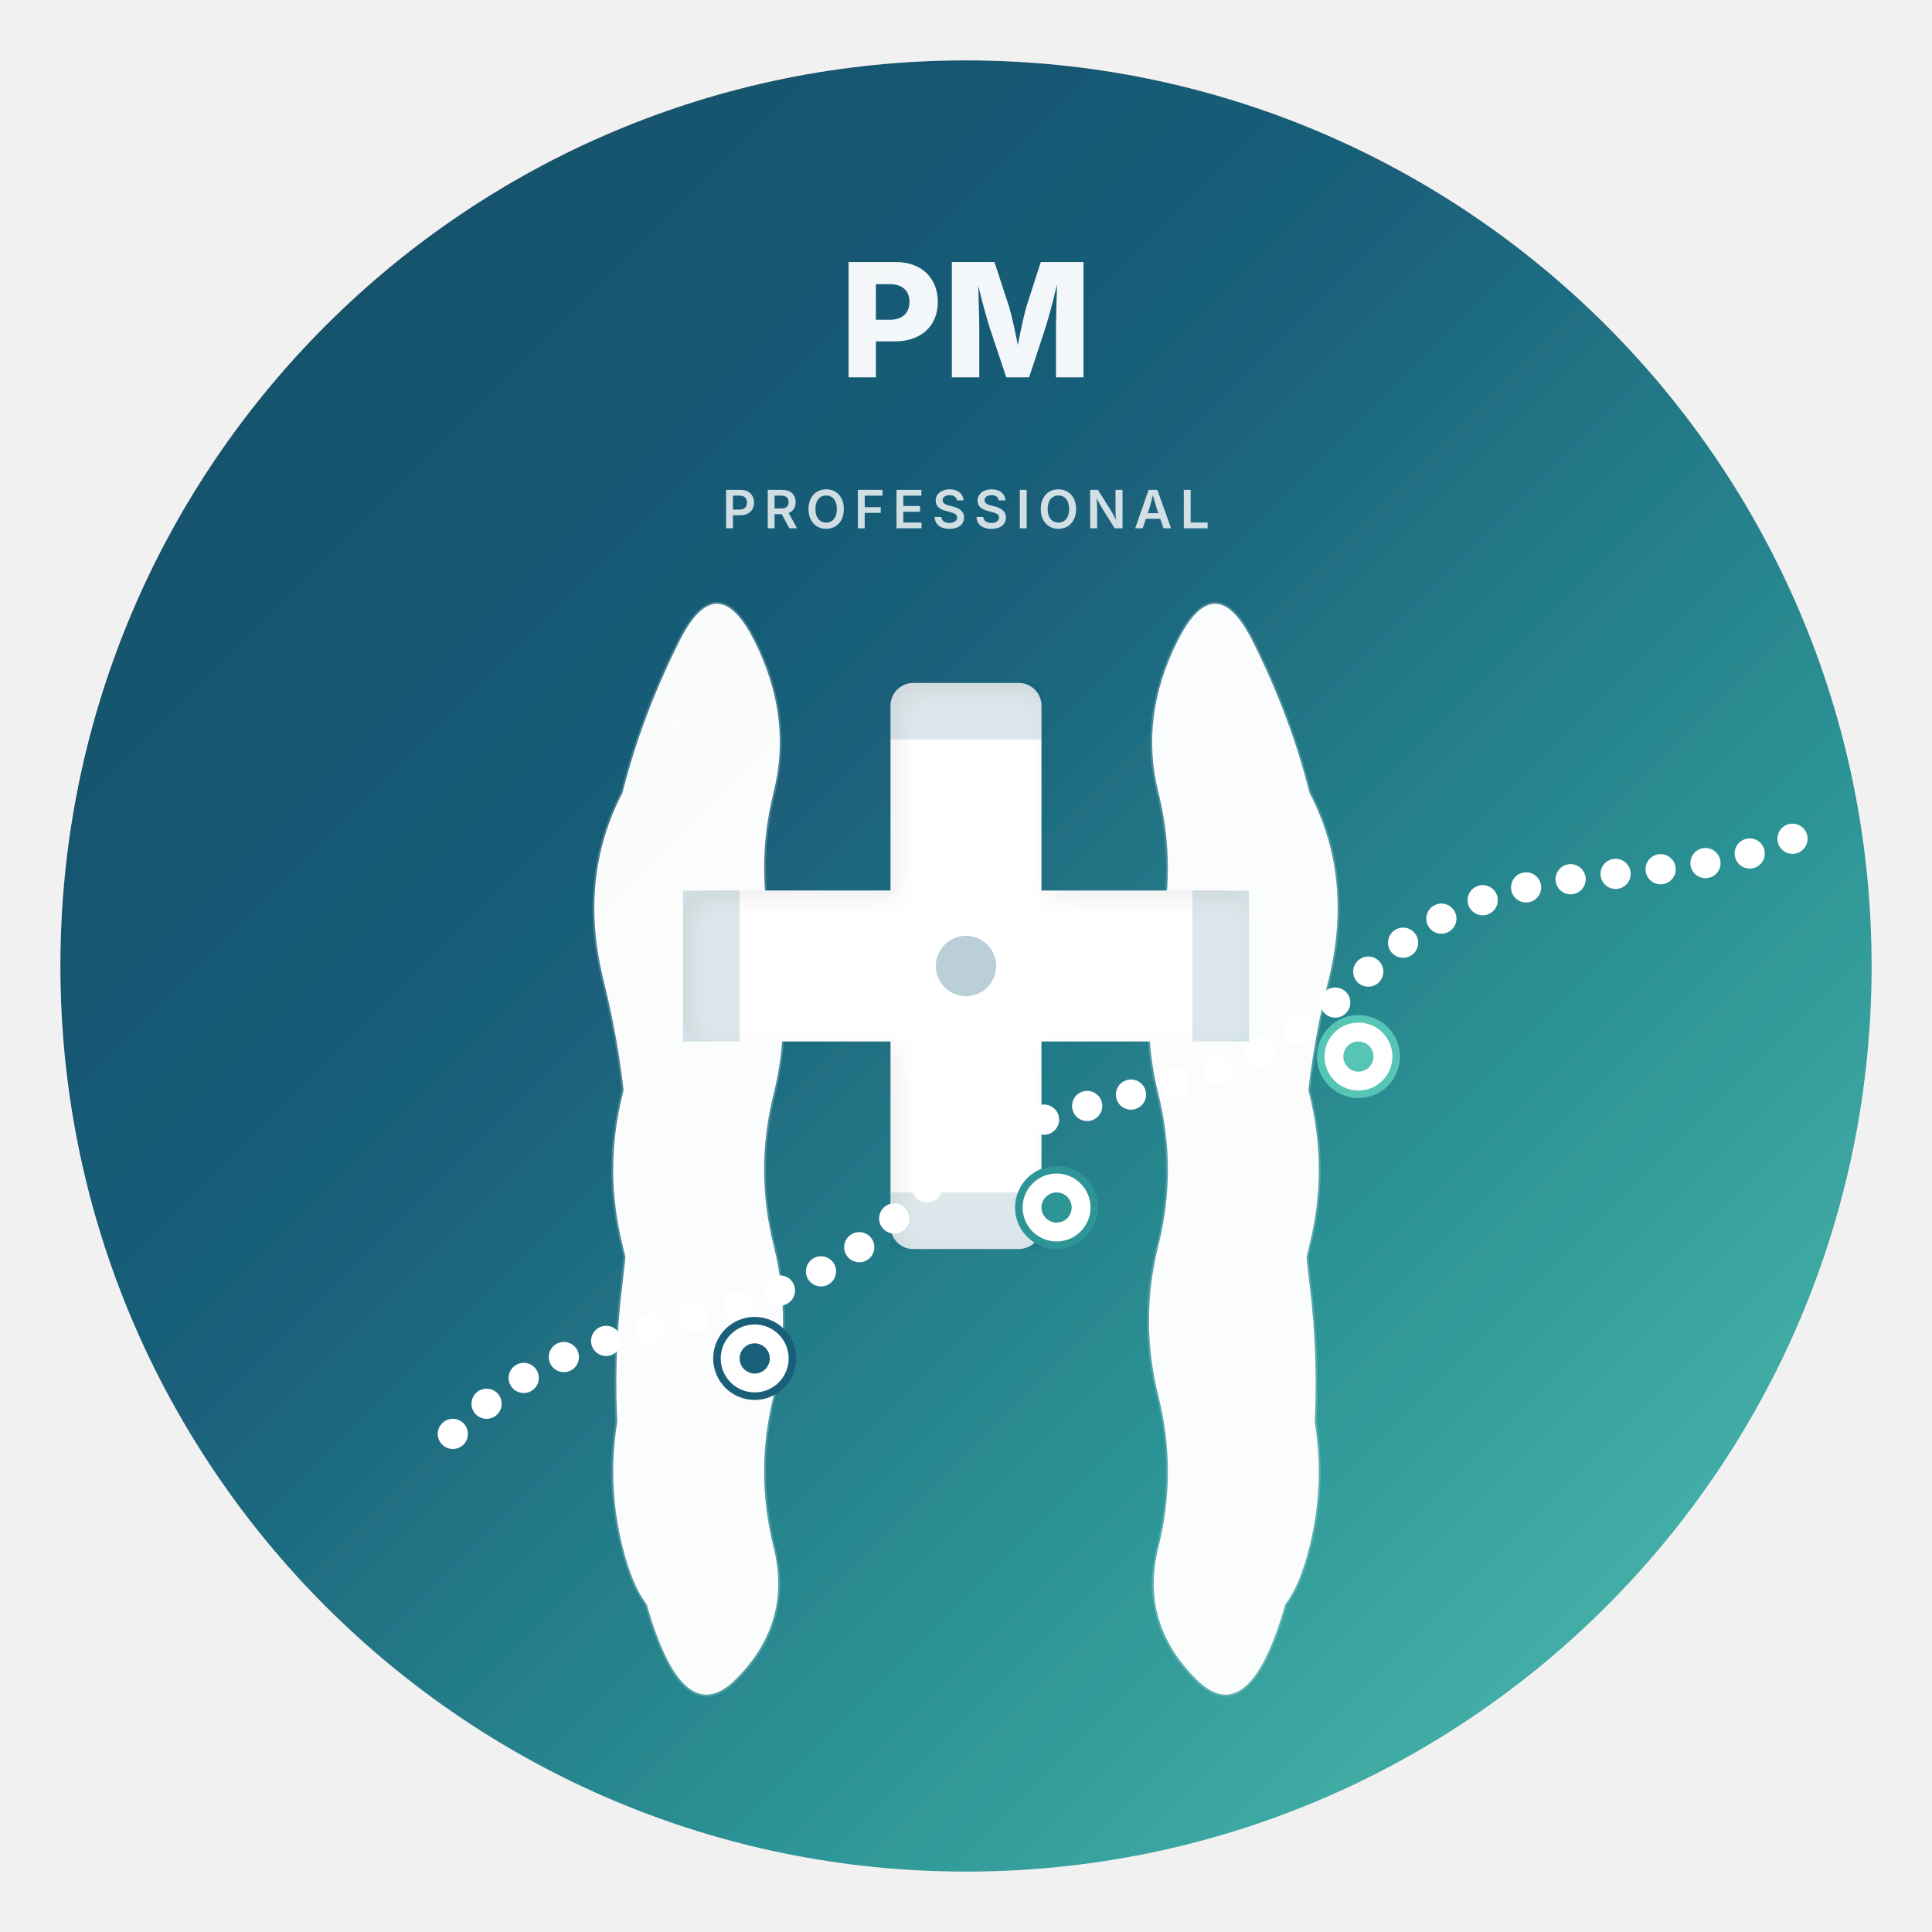
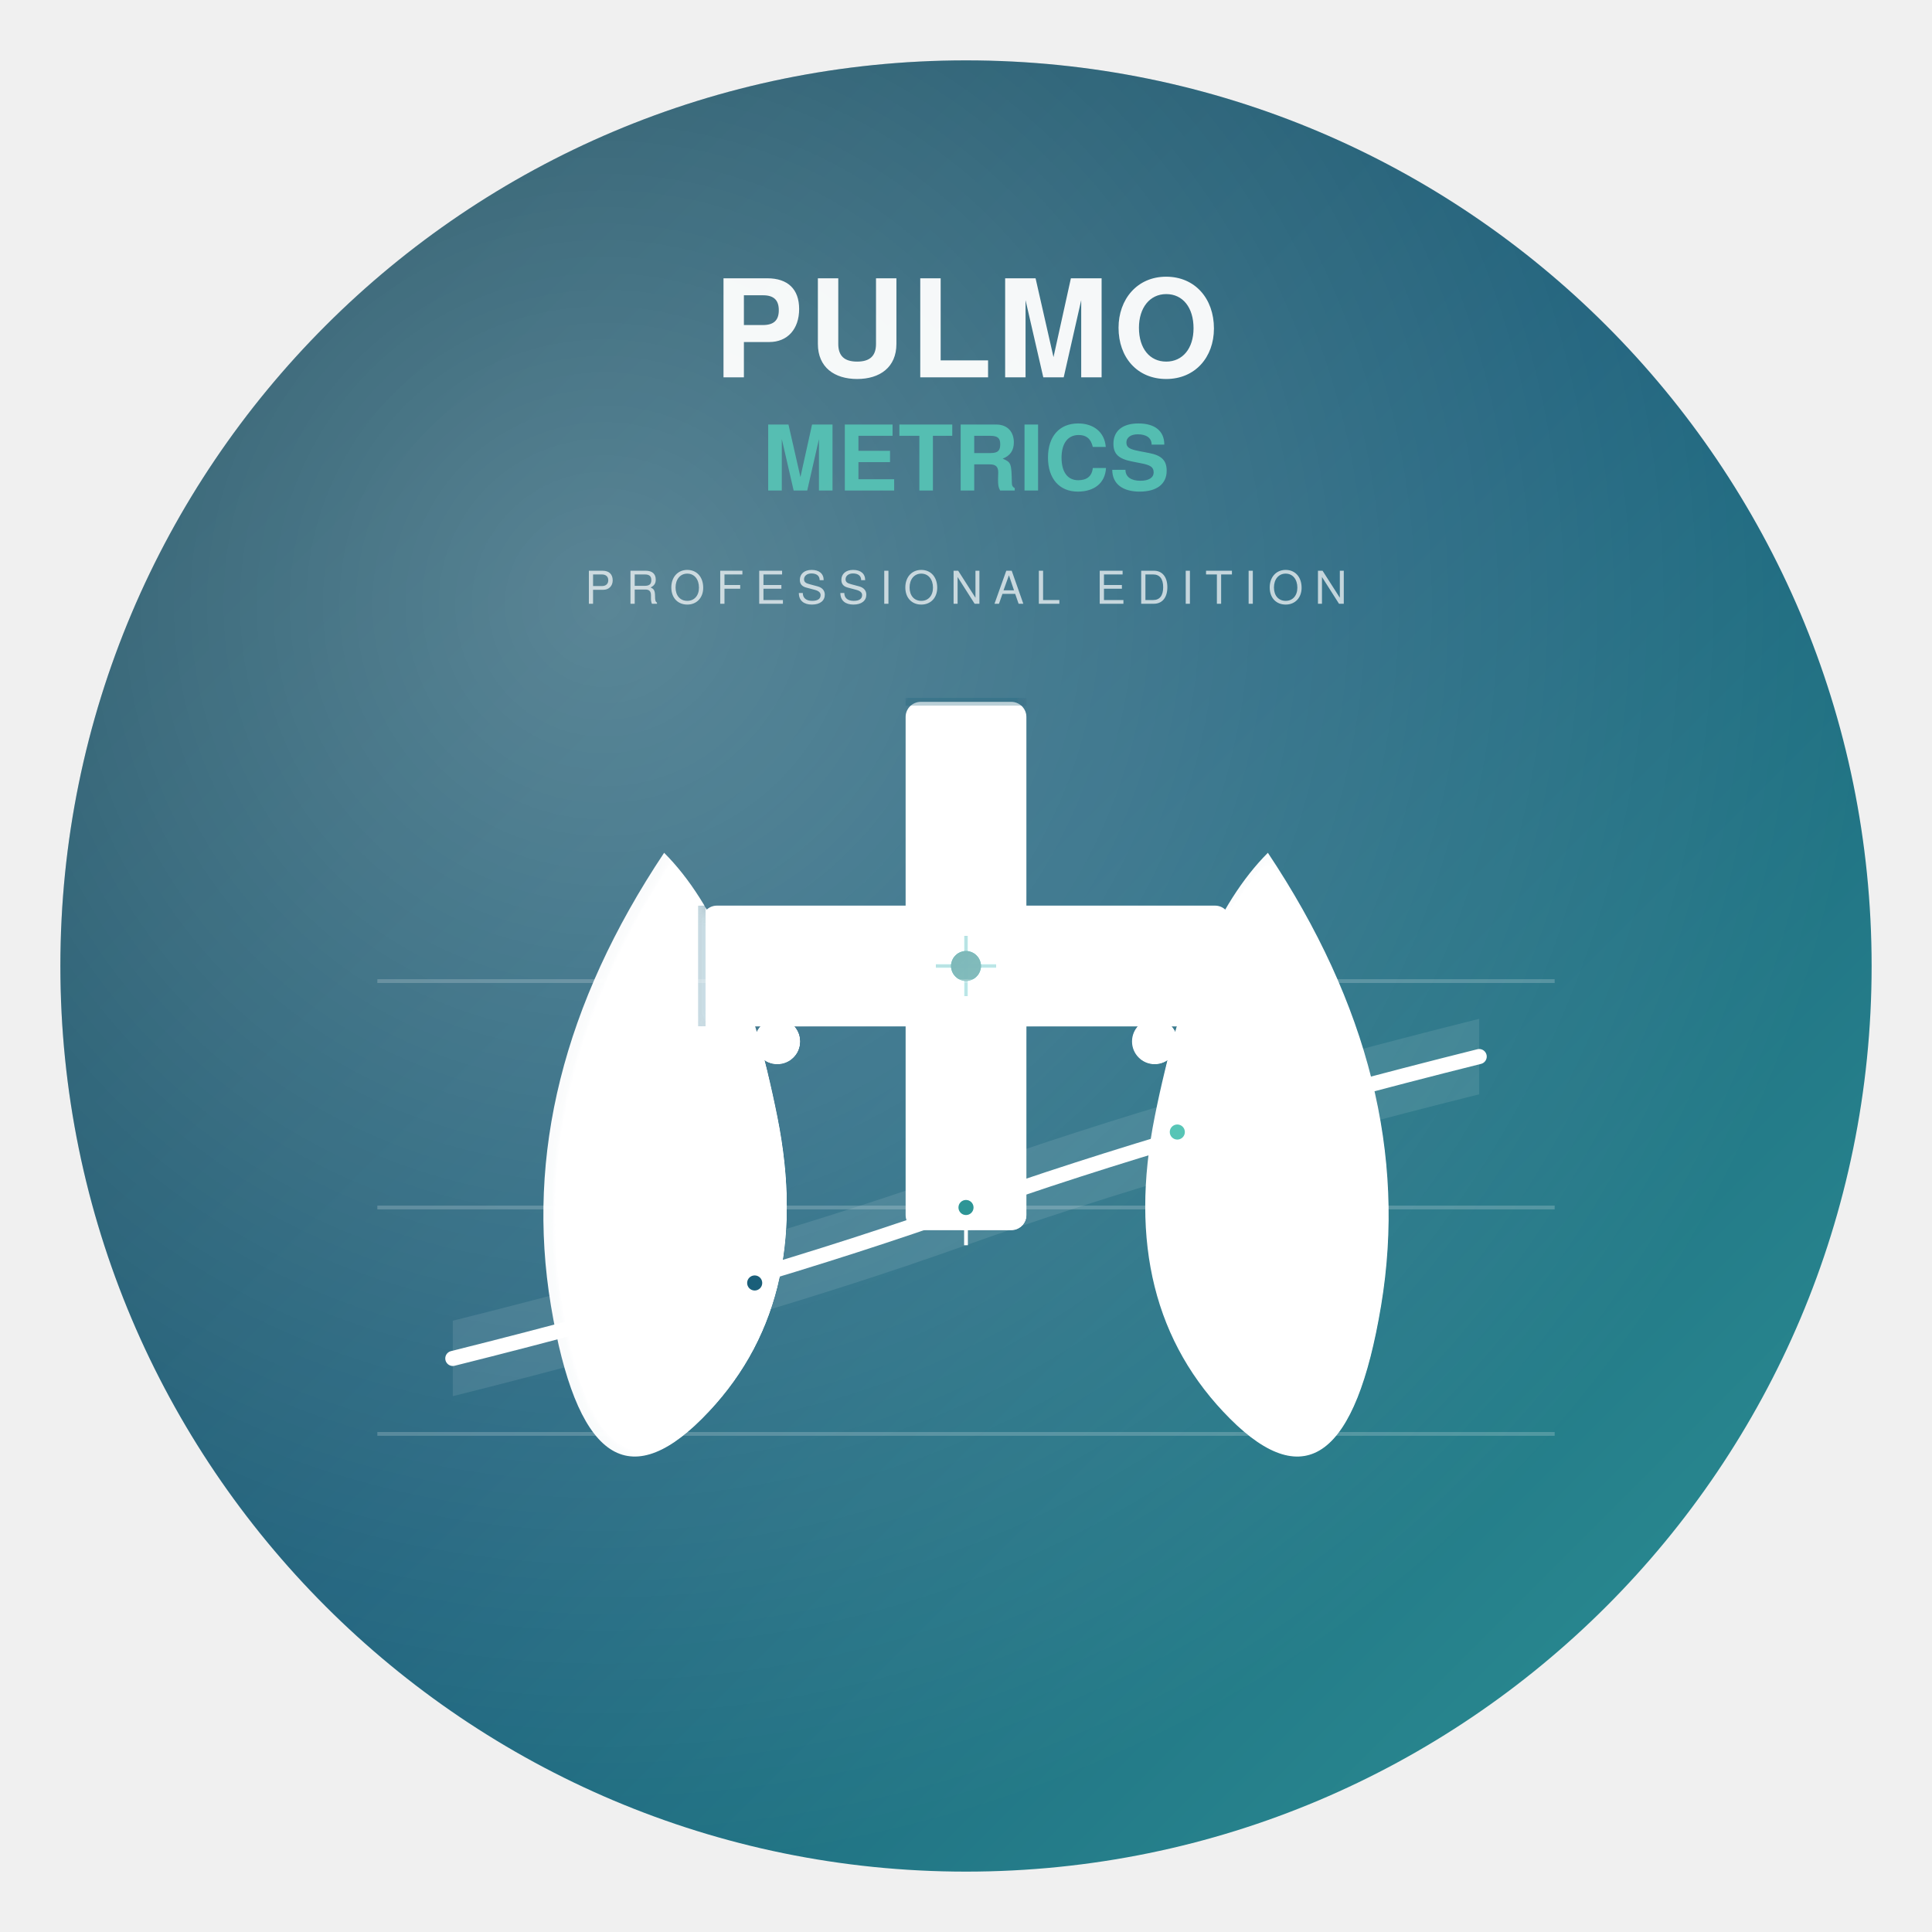
<svg xmlns="http://www.w3.org/2000/svg" viewBox="0 0 512 512">
  <defs>
-     <linearGradient id="premiumGradient" x1="0%" y1="0%" x2="100%" y2="100%">
-       <stop offset="0%" stop-color="#0D4B63" />
-       <stop offset="40%" stop-color="#1A5F7A" />
-       <stop offset="70%" stop-color="#2D9596" />
-       <stop offset="100%" stop-color="#57C5B6" />
+     <linearGradient id="scientificGradient" x1="0%" y1="0%" x2="100%" y2="100%">
+       <stop offset="0%" stop-color="#0A3D4F" />
+       <stop offset="50%" stop-color="#1A5F7A" />
+       <stop offset="100%" stop-color="#2D9596" />
    </linearGradient>
-     <filter id="softGlow" x="-20%" y="-20%" width="140%" height="140%">
-       <feGaussianBlur in="SourceAlpha" stdDeviation="6" result="blur" />
-       <feFlood flood-color="#FFFFFF" flood-opacity="0.15" />
-       <feComposite in2="blur" operator="in" />
-       <feMerge>
-         <feMergeNode />
-         <feMergeNode in="SourceGraphic" />
-       </feMerge>
-     </filter>
-     <filter id="innerShadow">
-       <feOffset dx="2" dy="2" />
-       <feGaussianBlur stdDeviation="3" result="offset-blur" />
-       <feComposite operator="out" in="SourceGraphic" in2="offset-blur" result="inverse" />
-       <feFlood flood-color="#000000" flood-opacity="0.15" result="color" />
-       <feComposite operator="in" in="color" in2="inverse" result="shadow" />
-       <feComposite operator="over" in="shadow" in2="SourceGraphic" />
+     <radialGradient id="gloss" cx="30%" cy="30%" r="70%">
+       <stop offset="0%" stop-color="#FFFFFF" stop-opacity="0.3" />
+       <stop offset="100%" stop-color="#FFFFFF" stop-opacity="0" />
+     </radialGradient>
+     <filter id="highlight">
+       <feGaussianBlur in="SourceAlpha" stdDeviation="2" result="blur" />
+       <feSpecularLighting in="blur" surfaceScale="5" specularConstant="0.5" specularExponent="20" lighting-color="#FFFFFF" result="spec">
+         <fePointLight x="100" y="100" z="200" />
+       </feSpecularLighting>
+       <feComposite in="spec" in2="SourceAlpha" operator="in" result="spec" />
+       <feComposite in="SourceGraphic" in2="spec" operator="arithmetic" k1="0" k2="1" k3="1" k4="0" />
    </filter>
  </defs>
-   <circle cx="256" cy="256" r="240" fill="url(#premiumGradient)" filter="url(#softGlow)" />
-   <path d="M180 190             Q150 220, 160 260            Q170 300, 165 340            Q160 380, 170 420            Q180 460, 195 445            Q210 430, 205 410            Q200 390, 205 370            Q210 350, 205 330            Q200 310, 205 290            Q210 270, 205 250            Q200 230, 205 210            Q210 190, 200 170            Q190 150, 180 170            Q170 190, 165 210            Q160 230, 165 250            Q170 270, 165 290            Q160 310, 165 330            Q170 350, 165 370            Q160 390, 165 410            Q170 430, 180 430            Z" fill="#FFFFFF" fill-opacity="0.98" stroke="#FFFFFF" stroke-width="1" stroke-opacity="0.2" />
-   <path d="M332 190             Q362 220, 352 260            Q342 300, 347 340            Q352 380, 342 420            Q332 460, 317 445            Q302 430, 307 410            Q312 390, 307 370            Q302 350, 307 330            Q312 310, 307 290            Q302 270, 307 250            Q312 230, 307 210            Q302 190, 312 170            Q322 150, 332 170            Q342 190, 347 210            Q352 230, 347 250            Q342 270, 347 290            Q352 310, 347 330            Q342 350, 347 370            Q352 390, 347 410            Q342 430, 332 430            Z" fill="#FFFFFF" fill-opacity="0.98" stroke="#FFFFFF" stroke-width="1" stroke-opacity="0.2" />
-   <g transform="translate(256 256)" filter="url(#innerShadow)">
-     <rect x="-20" y="-75" width="40" height="150" rx="6" fill="#FFFFFF" />
-     <rect x="-75" y="-20" width="150" height="40" rx="6" fill="#FFFFFF" />
-     <rect x="-20" y="-75" width="40" height="15" fill="#1A5F7A" fill-opacity="0.15" />
-     <rect x="-20" y="60" width="40" height="15" fill="#1A5F7A" fill-opacity="0.15" />
-     <rect x="-75" y="-20" width="15" height="40" fill="#1A5F7A" fill-opacity="0.15" />
-     <rect x="60" y="-20" width="15" height="40" fill="#1A5F7A" fill-opacity="0.15" />
-     <circle cx="0" cy="0" r="8" fill="#1A5F7A" fill-opacity="0.3" />
+   <circle cx="256" cy="256" r="240" fill="url(#scientificGradient)" />
+   <circle cx="256" cy="256" r="240" fill="url(#gloss)" />
+   <g transform="translate(256 256)" filter="url(#highlight)">
+     <path d="M-80 -30               Q-120 30 -110 90               Q-100 150 -70 120               Q-40 90 -50 40               Q-60 -10 -80 -30Z" fill="#FFFFFF" fill-opacity="0.97" />
+     <circle cx="-90" cy="30" r="6" fill="#FFFFFF" />
+     <circle cx="-70" cy="70" r="6" fill="#FFFFFF" />
+     <circle cx="-50" cy="20" r="6" fill="#FFFFFF" />
+     <path d="M80 -30               Q120 30 110 90               Q100 150 70 120               Q40 90 50 40               Q60 -10 80 -30Z" fill="#FFFFFF" fill-opacity="0.97" />
+     <circle cx="90" cy="30" r="6" fill="#FFFFFF" />
+     <circle cx="70" cy="70" r="6" fill="#FFFFFF" />
+     <circle cx="50" cy="20" r="6" fill="#FFFFFF" />
+     <g>
+       <rect x="-16" y="-70" width="32" height="140" rx="4" fill="#FFFFFF" />
+       <rect x="-70" y="-16" width="140" height="32" rx="4" fill="#FFFFFF" />
+       <line x1="-16" y1="-70" x2="16" y2="-70" stroke="#1A5F7A" stroke-width="2" stroke-opacity="0.3" />
+       <line x1="-70" y1="-16" x2="-70" y2="16" stroke="#1A5F7A" stroke-width="2" stroke-opacity="0.3" />
+       <circle cx="0" cy="0" r="4" fill="#2D9596" />
+       <line x1="-8" y1="0" x2="8" y2="0" stroke="#2D9596" stroke-width="1" stroke-opacity="0.5" />
+       <line x1="0" y1="-8" x2="0" y2="8" stroke="#2D9596" stroke-width="1" stroke-opacity="0.5" />
+     </g>
  </g>
-   <path d="M120 380             C160 340, 200 360, 240 320            C280 280, 320 300, 360 260            C400 220, 440 240, 480 220" fill="none" stroke="#FFFFFF" stroke-width="8" stroke-linecap="round" stroke-dasharray="0 12" />
  <g>
-     <circle cx="200" cy="360" r="10" fill="#FFFFFF" stroke="#1A5F7A" stroke-width="2" />
-     <circle cx="280" cy="320" r="10" fill="#FFFFFF" stroke="#2D9596" stroke-width="2" />
-     <circle cx="360" cy="280" r="10" fill="#FFFFFF" stroke="#57C5B6" stroke-width="2" />
-     <circle cx="200" cy="360" r="4" fill="#1A5F7A" />
-     <circle cx="280" cy="320" r="4" fill="#2D9596" />
-     <circle cx="360" cy="280" r="4" fill="#57C5B6" />
+     <line x1="100" y1="380" x2="412" y2="380" stroke="#FFFFFF" stroke-width="1" stroke-opacity="0.2" />
+     <line x1="100" y1="320" x2="412" y2="320" stroke="#FFFFFF" stroke-width="1" stroke-opacity="0.2" />
+     <line x1="100" y1="260" x2="412" y2="260" stroke="#FFFFFF" stroke-width="1" stroke-opacity="0.2" />
+     <path d="M120 360               Q200 340 256 320               Q312 300 392 280" fill="none" stroke="#FFFFFF" stroke-width="4" stroke-linecap="round" />
+     <path d="M120 370               Q200 350 256 330               Q312 310 392 290               L392 270               Q312 290 256 310               Q200 330 120 350Z" fill="#FFFFFF" fill-opacity="0.1" />
+     <g>
+       <circle cx="200" cy="340" r="6" fill="#FFFFFF" />
+       <line x1="200" y1="330" x2="200" y2="350" stroke="#FFFFFF" stroke-width="1" />
+       <circle cx="256" cy="320" r="6" fill="#FFFFFF" />
+       <line x1="256" y1="310" x2="256" y2="330" stroke="#FFFFFF" stroke-width="1" />
+       <circle cx="312" cy="300" r="6" fill="#FFFFFF" />
+       <line x1="312" y1="290" x2="312" y2="310" stroke="#FFFFFF" stroke-width="1" />
+       <circle cx="200" cy="340" r="2" fill="#1A5F7A" />
+       <circle cx="256" cy="320" r="2" fill="#2D9596" />
+       <circle cx="312" cy="300" r="2" fill="#57C5B6" />
+     </g>
  </g>
-   <text x="256" y="100" text-anchor="middle" font-family="'Inter', -apple-system, sans-serif" font-size="42" font-weight="800" fill="#FFFFFF" opacity="0.95">
-     PM
+   <text x="256" y="100" text-anchor="middle" font-family="'Helvetica Neue', -apple-system, sans-serif" font-size="36" font-weight="800" fill="#FFFFFF" opacity="0.95" letter-spacing="1">
+     PULMO
  </text>
-   <text x="256" y="140" text-anchor="middle" font-family="'Inter', -apple-system, sans-serif" font-size="14" font-weight="600" fill="#FFFFFF" opacity="0.8" letter-spacing="2">
-     PROFESSIONAL
+   <text x="256" y="130" text-anchor="middle" font-family="'Helvetica Neue', -apple-system, sans-serif" font-size="24" font-weight="600" fill="#57C5B6" opacity="0.9">
+     METRICS
+   </text>
+   <text x="256" y="160" text-anchor="middle" font-family="'Helvetica Neue', -apple-system, sans-serif" font-size="12" font-weight="500" fill="#FFFFFF" opacity="0.7" letter-spacing="3">
+     PROFESSIONAL EDITION
  </text>
</svg>
